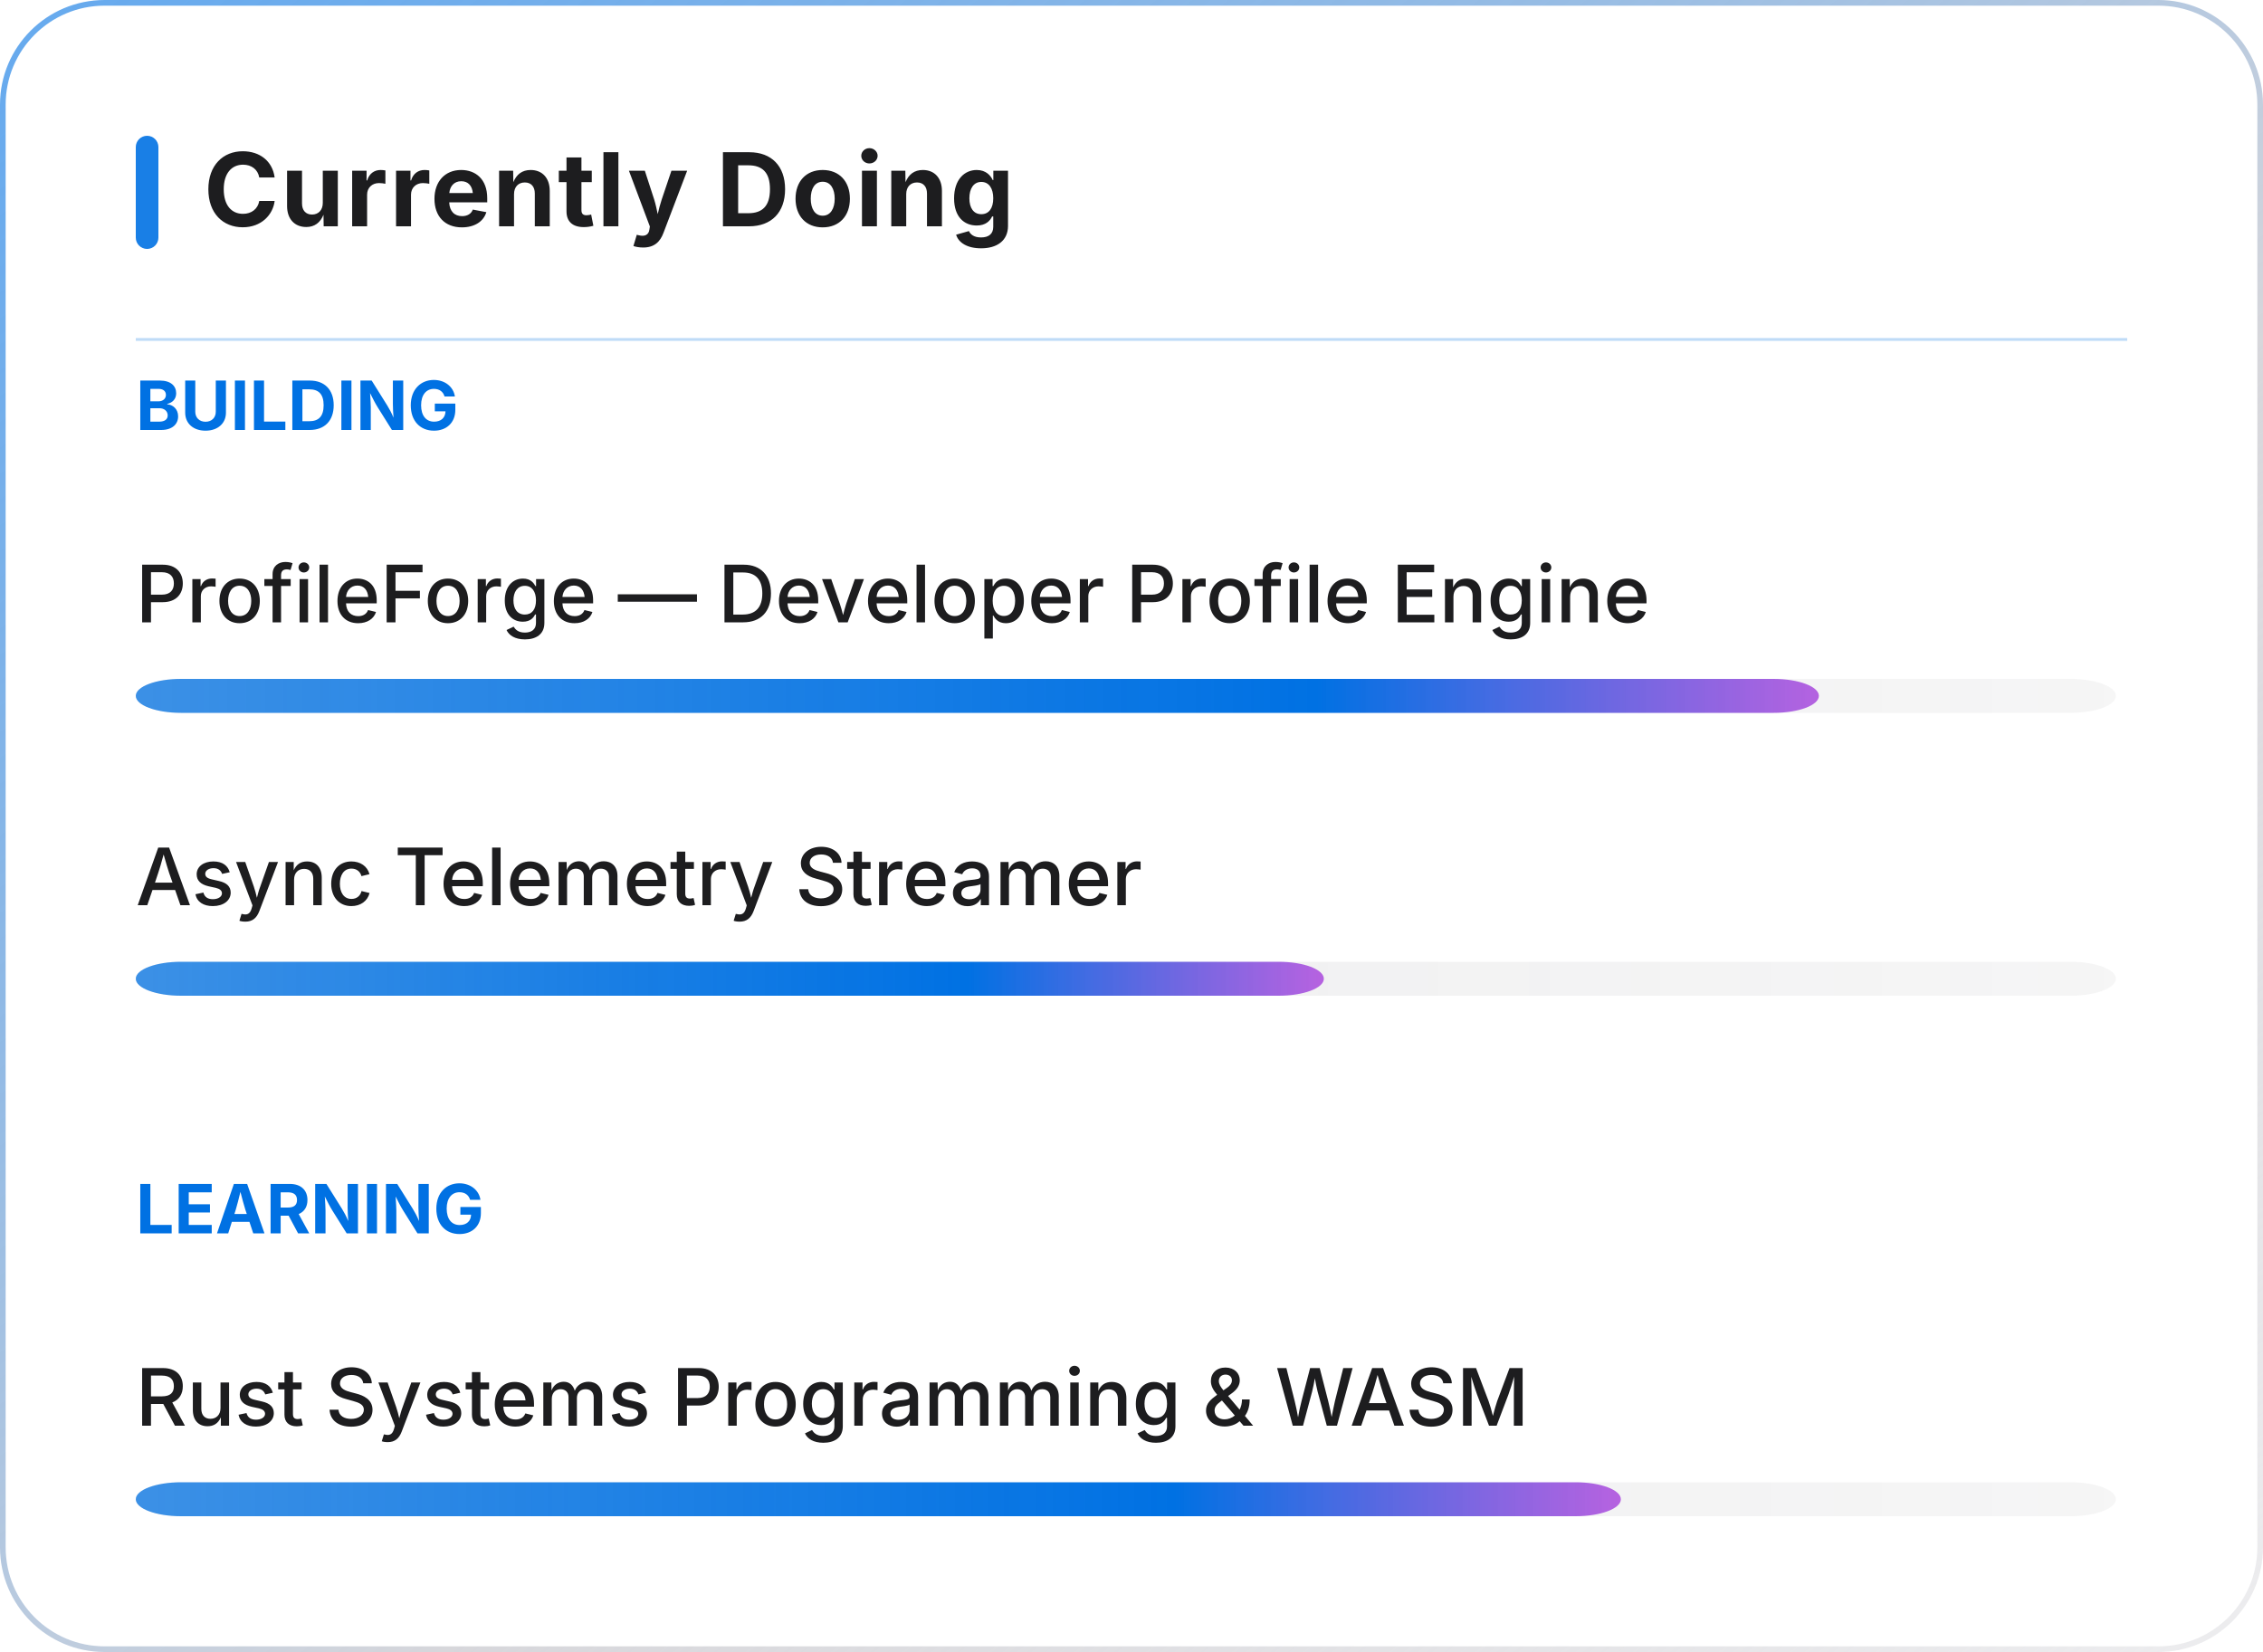
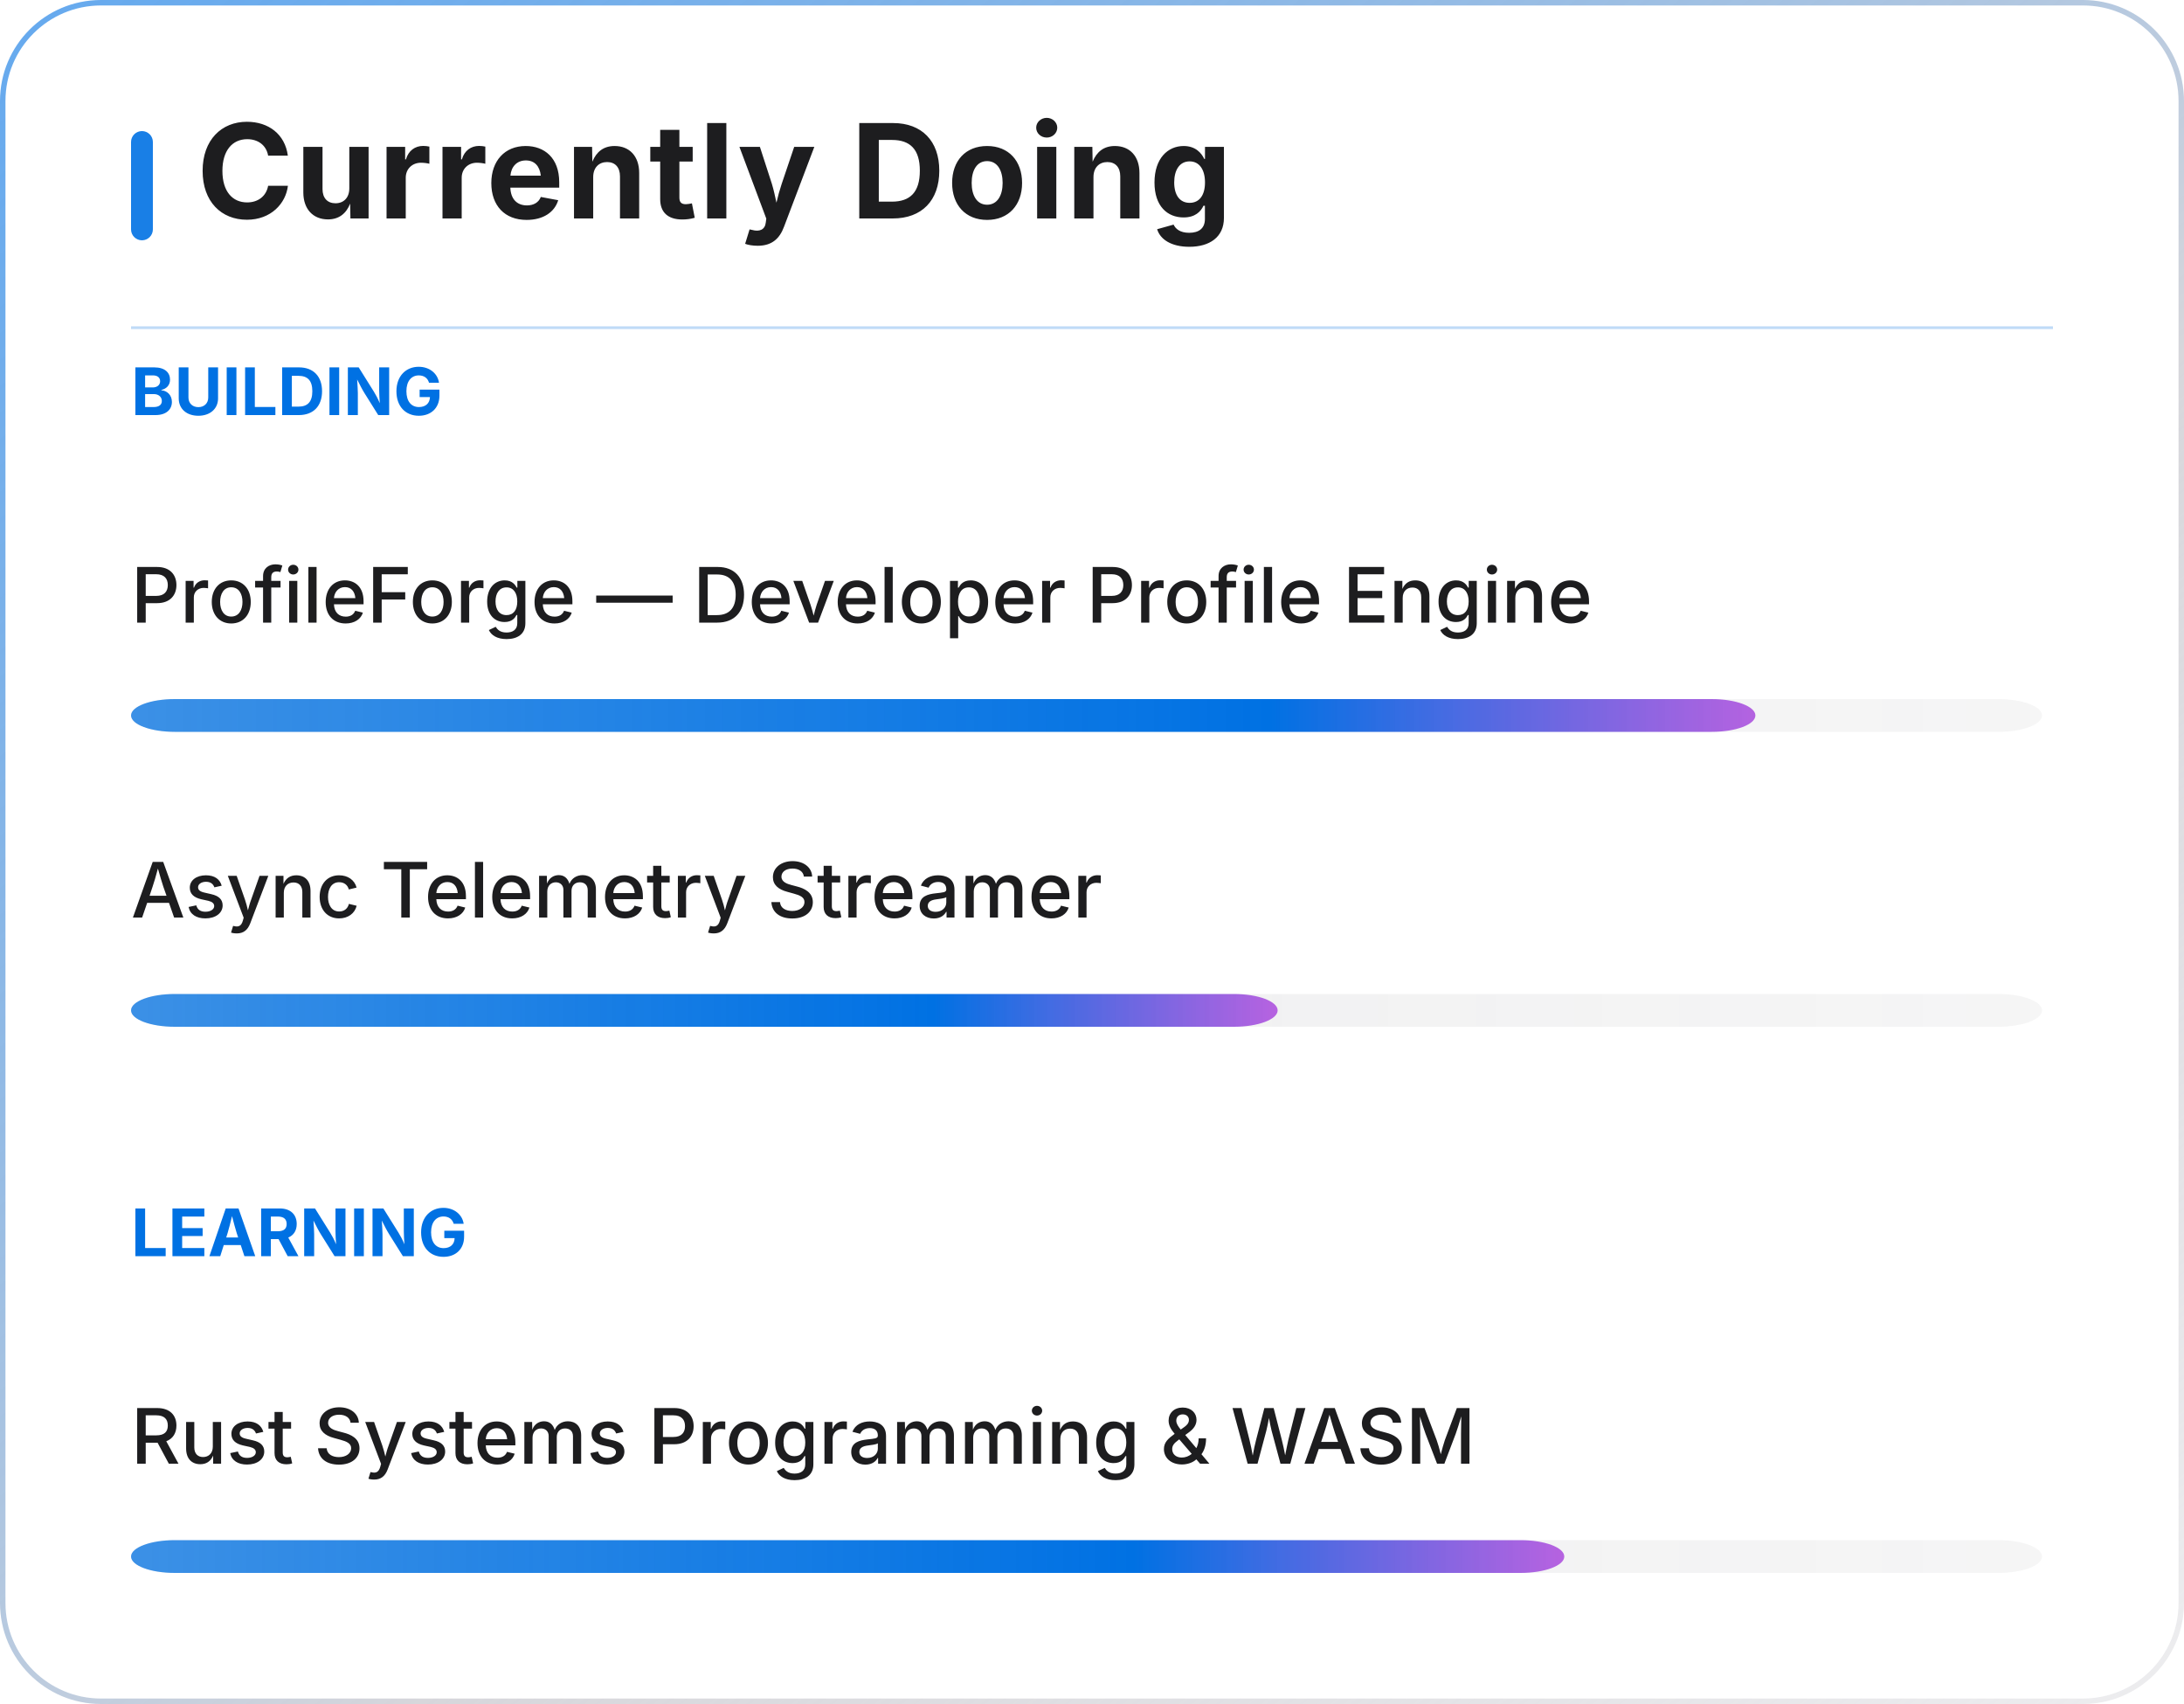
- <svg xmlns="http://www.w3.org/2000/svg" width="400" height="292" viewBox="0 0 400 292" role="img">
+ <svg xmlns="http://www.w3.org/2000/svg" width="400" height="312" viewBox="0 0 400 312" role="img">
  <defs>
    <linearGradient id="pf-progress-grad" x1="0%" y1="0%" x2="100%" y2="0%">
      <stop offset="0%" stop-color="#0071E3" stop-opacity="0.75" />
      <stop offset="70%" stop-color="#0071E3" />
      <stop offset="100%" stop-color="#AF52DE" stop-opacity="0.9" />
    </linearGradient>
    <linearGradient id="pf-card-border" x1="0%" y1="0%" x2="100%" y2="100%">
      <stop offset="0%" stop-color="#0071E3" stop-opacity="0.6" />
      <stop offset="60%" stop-color="#D2D2D7" stop-opacity="0.9" />
      <stop offset="100%" stop-color="#D2D2D7" stop-opacity="0.4" />
    </linearGradient>
    <linearGradient id="pf-card-bg" x1="0%" y1="0%" x2="0%" y2="100%">
      <stop offset="0%" stop-color="#FFFFFF" stop-opacity="0.95" />
      <stop offset="100%" stop-color="#FFFFFF" stop-opacity="0.8" />
    </linearGradient>
-     <linearGradient id="pf-card-gradient" x1="0%" y1="0%" x2="100%" y2="0%">
-       <stop offset="0%" stop-color="#3b0918" />
-       <stop offset="50%" stop-color="#1e1333" />
-       <stop offset="100%" stop-color="#091629" />
+     <linearGradient id="pf-card-gradient" x1="0%" y1="0%" x2="100%" y2="100%">
+       <stop offset="0%" stop-color="#FFFFFF" />
+       <stop offset="50%" stop-color="#F5F5F7" />
+       <stop offset="100%" stop-color="#FFFFFF" />
    </linearGradient>
    <linearGradient id="pf-track-bg" x1="0%" y1="0%" x2="100%" y2="0%">
      <stop offset="0%" stop-color="#86868B" stop-opacity="0.15" />
      <stop offset="100%" stop-color="#86868B" stop-opacity="0.08" />
    </linearGradient>
    <linearGradient id="pf-badge-0" x1="0%" y1="0%" x2="100%" y2="100%">
      <stop offset="0%" stop-color="#3B82F6" stop-opacity="0.25" />
      <stop offset="100%" stop-color="#3B82F6" stop-opacity="0.1" />
    </linearGradient>
    <linearGradient id="pf-badge-1" x1="0%" y1="0%" x2="100%" y2="100%">
      <stop offset="0%" stop-color="#10B981" stop-opacity="0.25" />
      <stop offset="100%" stop-color="#10B981" stop-opacity="0.1" />
    </linearGradient>
    <linearGradient id="pf-badge-2" x1="0%" y1="0%" x2="100%" y2="100%">
      <stop offset="0%" stop-color="#8B5CF6" stop-opacity="0.25" />
      <stop offset="100%" stop-color="#8B5CF6" stop-opacity="0.1" />
    </linearGradient>
    <linearGradient id="pf-badge-3" x1="0%" y1="0%" x2="100%" y2="100%">
      <stop offset="0%" stop-color="#F59E0B" stop-opacity="0.25" />
      <stop offset="100%" stop-color="#F59E0B" stop-opacity="0.1" />
    </linearGradient>
    <linearGradient id="pf-badge-4" x1="0%" y1="0%" x2="100%" y2="100%">
      <stop offset="0%" stop-color="#EF4444" stop-opacity="0.25" />
      <stop offset="100%" stop-color="#EF4444" stop-opacity="0.1" />
    </linearGradient>
    <linearGradient id="pf-badge-5" x1="0%" y1="0%" x2="100%" y2="100%">
      <stop offset="0%" stop-color="#06B6D4" stop-opacity="0.25" />
      <stop offset="100%" stop-color="#06B6D4" stop-opacity="0.1" />
    </linearGradient>
    <linearGradient id="pf-badge-6" x1="0%" y1="0%" x2="100%" y2="100%">
      <stop offset="0%" stop-color="#EC4899" stop-opacity="0.25" />
      <stop offset="100%" stop-color="#EC4899" stop-opacity="0.1" />
    </linearGradient>
    <linearGradient id="pf-badge-7" x1="0%" y1="0%" x2="100%" y2="100%">
      <stop offset="0%" stop-color="#84CC16" stop-opacity="0.25" />
      <stop offset="100%" stop-color="#84CC16" stop-opacity="0.1" />
    </linearGradient>
  </defs>
-   <svg x="0" y="0" width="400" height="292" viewBox="0 0 400 292" fill="none" role="group">
-     <rect x="0.5" y="0.5" width="399" height="291" fill="url(#pf-card-bg)" stroke="url(#pf-card-border)" stroke-width="1" rx="18" />
-     <rect x="24" y="24" width="4" height="20" rx="2" fill="#0071E3" opacity="0.9" />
-     <text x="36" y="40" font-family="-apple-system, BlinkMacSystemFont, 'SF Pro Text', sans-serif" font-size="18" font-weight="700" fill="#1D1D1F" letter-spacing="0.3">Currently Doing</text>
-     <line x1="24" y1="60" x2="376" y2="60" stroke="#0071E3" stroke-width="0.5" stroke-opacity="0.25" />
-     <text x="24" y="76" font-family="-apple-system, BlinkMacSystemFont, 'SF Pro Text', sans-serif" font-size="12" font-weight="700" fill="#0071E3">BUILDING</text>
-     <text x="24" y="110" font-family="-apple-system, BlinkMacSystemFont, 'SF Pro Text', sans-serif" font-size="14" font-weight="500" fill="#1D1D1F">ProfileForge — Developer Profile Engine</text>
-     <g role="meter" aria-valuenow="85" aria-valuemin="0" aria-valuemax="100">
-       <rect x="24" y="120" width="350" height="6" fill="url(#pf-track-bg)" rx="8" />
-       <rect x="24" y="120" width="297.5" height="6" fill="url(#pf-progress-grad)" rx="8">
-         <animate attributeName="width" from="0" to="297.5" dur="1.28s" calcMode="spline" keySplines="0.25 0.1 0.25 1" fill="freeze" />
-       </rect>
-     </g>
-     <text x="24" y="160" font-family="-apple-system, BlinkMacSystemFont, 'SF Pro Text', sans-serif" font-size="14" font-weight="500" fill="#1D1D1F">Async Telemetry Streamer</text>
-     <g role="meter" aria-valuenow="60" aria-valuemin="0" aria-valuemax="100">
-       <rect x="24" y="170" width="350" height="6" fill="url(#pf-track-bg)" rx="8" />
-       <rect x="24" y="170" width="210.0" height="6" fill="url(#pf-progress-grad)" rx="8">
-         <animate attributeName="width" from="0" to="210.0" dur="1.08s" calcMode="spline" keySplines="0.25 0.1 0.25 1" fill="freeze" />
-       </rect>
-     </g>
-     <text x="24" y="218" font-family="-apple-system, BlinkMacSystemFont, 'SF Pro Text', sans-serif" font-size="12" font-weight="700" fill="#0071E3">LEARNING</text>
-     <text x="24" y="252" font-family="-apple-system, BlinkMacSystemFont, 'SF Pro Text', sans-serif" font-size="14" font-weight="500" fill="#1D1D1F">Rust Systems Programming &amp; WASM</text>
-     <g role="meter" aria-valuenow="75" aria-valuemin="0" aria-valuemax="100">
-       <rect x="24" y="262" width="350" height="6" fill="url(#pf-track-bg)" rx="8" />
-       <rect x="24" y="262" width="262.5" height="6" fill="url(#pf-progress-grad)" rx="8">
-         <animate attributeName="width" from="0" to="262.5" dur="1.20s" calcMode="spline" keySplines="0.25 0.1 0.25 1" fill="freeze" />
-       </rect>
+   <svg width="400" height="312" viewBox="0 0 400 312" fill="none">
+     <defs>
+       <linearGradient id="pf-progress-grad" x1="0%" y1="0%" x2="100%" y2="0%">
+         <stop offset="0%" stop-color="#0071E3" stop-opacity="0.75" />
+         <stop offset="70%" stop-color="#0071E3" />
+         <stop offset="100%" stop-color="#AF52DE" stop-opacity="0.9" />
+       </linearGradient>
+       <linearGradient id="pf-card-border" x1="0%" y1="0%" x2="100%" y2="100%">
+         <stop offset="0%" stop-color="#0071E3" stop-opacity="0.6" />
+         <stop offset="60%" stop-color="#D2D2D7" stop-opacity="0.9" />
+         <stop offset="100%" stop-color="#D2D2D7" stop-opacity="0.4" />
+       </linearGradient>
+       <linearGradient id="pf-card-bg" x1="0%" y1="0%" x2="0%" y2="100%">
+         <stop offset="0%" stop-color="#FFFFFF" stop-opacity="0.95" />
+         <stop offset="100%" stop-color="#FFFFFF" stop-opacity="0.8" />
+       </linearGradient>
+       <linearGradient id="pf-card-gradient" x1="0%" y1="0%" x2="100%" y2="100%">
+         <stop offset="0%" stop-color="#FFFFFF" />
+         <stop offset="50%" stop-color="#F5F5F7" />
+         <stop offset="100%" stop-color="#FFFFFF" />
+       </linearGradient>
+       <linearGradient id="pf-track-bg" x1="0%" y1="0%" x2="100%" y2="0%">
+         <stop offset="0%" stop-color="#86868B" stop-opacity="0.15" />
+         <stop offset="100%" stop-color="#86868B" stop-opacity="0.08" />
+       </linearGradient>
+       <linearGradient id="pf-badge-0" x1="0%" y1="0%" x2="100%" y2="100%">
+         <stop offset="0%" stop-color="#3B82F6" stop-opacity="0.25" />
+         <stop offset="100%" stop-color="#3B82F6" stop-opacity="0.1" />
+       </linearGradient>
+       <linearGradient id="pf-badge-1" x1="0%" y1="0%" x2="100%" y2="100%">
+         <stop offset="0%" stop-color="#10B981" stop-opacity="0.25" />
+         <stop offset="100%" stop-color="#10B981" stop-opacity="0.1" />
+       </linearGradient>
+       <linearGradient id="pf-badge-2" x1="0%" y1="0%" x2="100%" y2="100%">
+         <stop offset="0%" stop-color="#8B5CF6" stop-opacity="0.25" />
+         <stop offset="100%" stop-color="#8B5CF6" stop-opacity="0.1" />
+       </linearGradient>
+       <linearGradient id="pf-badge-3" x1="0%" y1="0%" x2="100%" y2="100%">
+         <stop offset="0%" stop-color="#F59E0B" stop-opacity="0.25" />
+         <stop offset="100%" stop-color="#F59E0B" stop-opacity="0.1" />
+       </linearGradient>
+       <linearGradient id="pf-badge-4" x1="0%" y1="0%" x2="100%" y2="100%">
+         <stop offset="0%" stop-color="#EF4444" stop-opacity="0.25" />
+         <stop offset="100%" stop-color="#EF4444" stop-opacity="0.1" />
+       </linearGradient>
+       <linearGradient id="pf-badge-5" x1="0%" y1="0%" x2="100%" y2="100%">
+         <stop offset="0%" stop-color="#06B6D4" stop-opacity="0.25" />
+         <stop offset="100%" stop-color="#06B6D4" stop-opacity="0.1" />
+       </linearGradient>
+       <linearGradient id="pf-badge-6" x1="0%" y1="0%" x2="100%" y2="100%">
+         <stop offset="0%" stop-color="#EC4899" stop-opacity="0.25" />
+         <stop offset="100%" stop-color="#EC4899" stop-opacity="0.1" />
+       </linearGradient>
+       <linearGradient id="pf-badge-7" x1="0%" y1="0%" x2="100%" y2="100%">
+         <stop offset="0%" stop-color="#84CC16" stop-opacity="0.25" />
+         <stop offset="100%" stop-color="#84CC16" stop-opacity="0.1" />
+       </linearGradient>
+     </defs>
+     <g role="group" data-pf-id="card_942adb">
+       <rect x="0.5" y="0.5" width="399" height="311" fill="url(#pf-card-bg)" stroke="url(#pf-card-border)" stroke-width="1" rx="18" />
+       <rect x="24" y="24" width="4" height="20" rx="2" fill="#0071E3" opacity="0.9" />
+       <text x="36" y="40" font-family="-apple-system, BlinkMacSystemFont, 'SF Pro Text', sans-serif" font-size="24" font-weight="700" fill="#1D1D1F" letter-spacing="0.3">Currently Doing</text>
+       <line x1="24" y1="60" x2="376" y2="60" stroke="#0071E3" stroke-width="0.5" stroke-opacity="0.25" />
+       <g data-pf-id="column_e02874">
+         <g data-pf-id="column_759438">
+           <text x="24" y="76" font-family="-apple-system, BlinkMacSystemFont, 'SF Pro Text', sans-serif" font-size="12" font-weight="700" fill="#0071E3" data-pf-id="text_25b27d">BUILDING</text>
+           <g data-pf-id="column_212ef2">
+             <text x="24" y="114" font-family="-apple-system, BlinkMacSystemFont, 'SF Pro Text', sans-serif" font-size="14" font-weight="500" fill="#1D1D1F" data-pf-id="text_c62800">ProfileForge — Developer Profile Engine</text>
+             <g role="meter" aria-valuenow="85" aria-valuemin="0" aria-valuemax="100" data-pf-id="progressbar_89fa43">
+               <rect x="24" y="128" width="350" height="6" fill="url(#pf-track-bg)" rx="8" />
+               <rect x="24" y="128" width="297.5" height="6" fill="url(#pf-progress-grad)" rx="8">
+                 <animate attributeName="width" from="0" to="297.5" dur="1.28s" calcMode="spline" keySplines="0.25 0.1 0.25 1" fill="freeze" />
+               </rect>
+             </g>
+           </g>
+           <g data-pf-id="column_f4ecc5">
+             <text x="24" y="168" font-family="-apple-system, BlinkMacSystemFont, 'SF Pro Text', sans-serif" font-size="14" font-weight="500" fill="#1D1D1F" data-pf-id="text_8db0ef">Async Telemetry Streamer</text>
+             <g role="meter" aria-valuenow="60" aria-valuemin="0" aria-valuemax="100" data-pf-id="progressbar_f85f52">
+               <rect x="24" y="182" width="350" height="6" fill="url(#pf-track-bg)" rx="8" />
+               <rect x="24" y="182" width="210.0" height="6" fill="url(#pf-progress-grad)" rx="8">
+                 <animate attributeName="width" from="0" to="210.0" dur="1.08s" calcMode="spline" keySplines="0.25 0.1 0.25 1" fill="freeze" />
+               </rect>
+             </g>
+           </g>
+         </g>
+         <g data-pf-id="column_ab2926">
+           <text x="24" y="230" font-family="-apple-system, BlinkMacSystemFont, 'SF Pro Text', sans-serif" font-size="12" font-weight="700" fill="#0071E3" data-pf-id="text_2150fa">LEARNING</text>
+           <g data-pf-id="column_d6c509">
+             <text x="24" y="268" font-family="-apple-system, BlinkMacSystemFont, 'SF Pro Text', sans-serif" font-size="14" font-weight="500" fill="#1D1D1F" data-pf-id="text_bc7f60">Rust Systems Programming &amp; WASM</text>
+             <g role="meter" aria-valuenow="75" aria-valuemin="0" aria-valuemax="100" data-pf-id="progressbar_81ba43">
+               <rect x="24" y="282" width="350" height="6" fill="url(#pf-track-bg)" rx="8" />
+               <rect x="24" y="282" width="262.5" height="6" fill="url(#pf-progress-grad)" rx="8">
+                 <animate attributeName="width" from="0" to="262.5" dur="1.20s" calcMode="spline" keySplines="0.25 0.1 0.25 1" fill="freeze" />
+               </rect>
+             </g>
+           </g>
+         </g>
+       </g>
    </g>
  </svg>
</svg>
